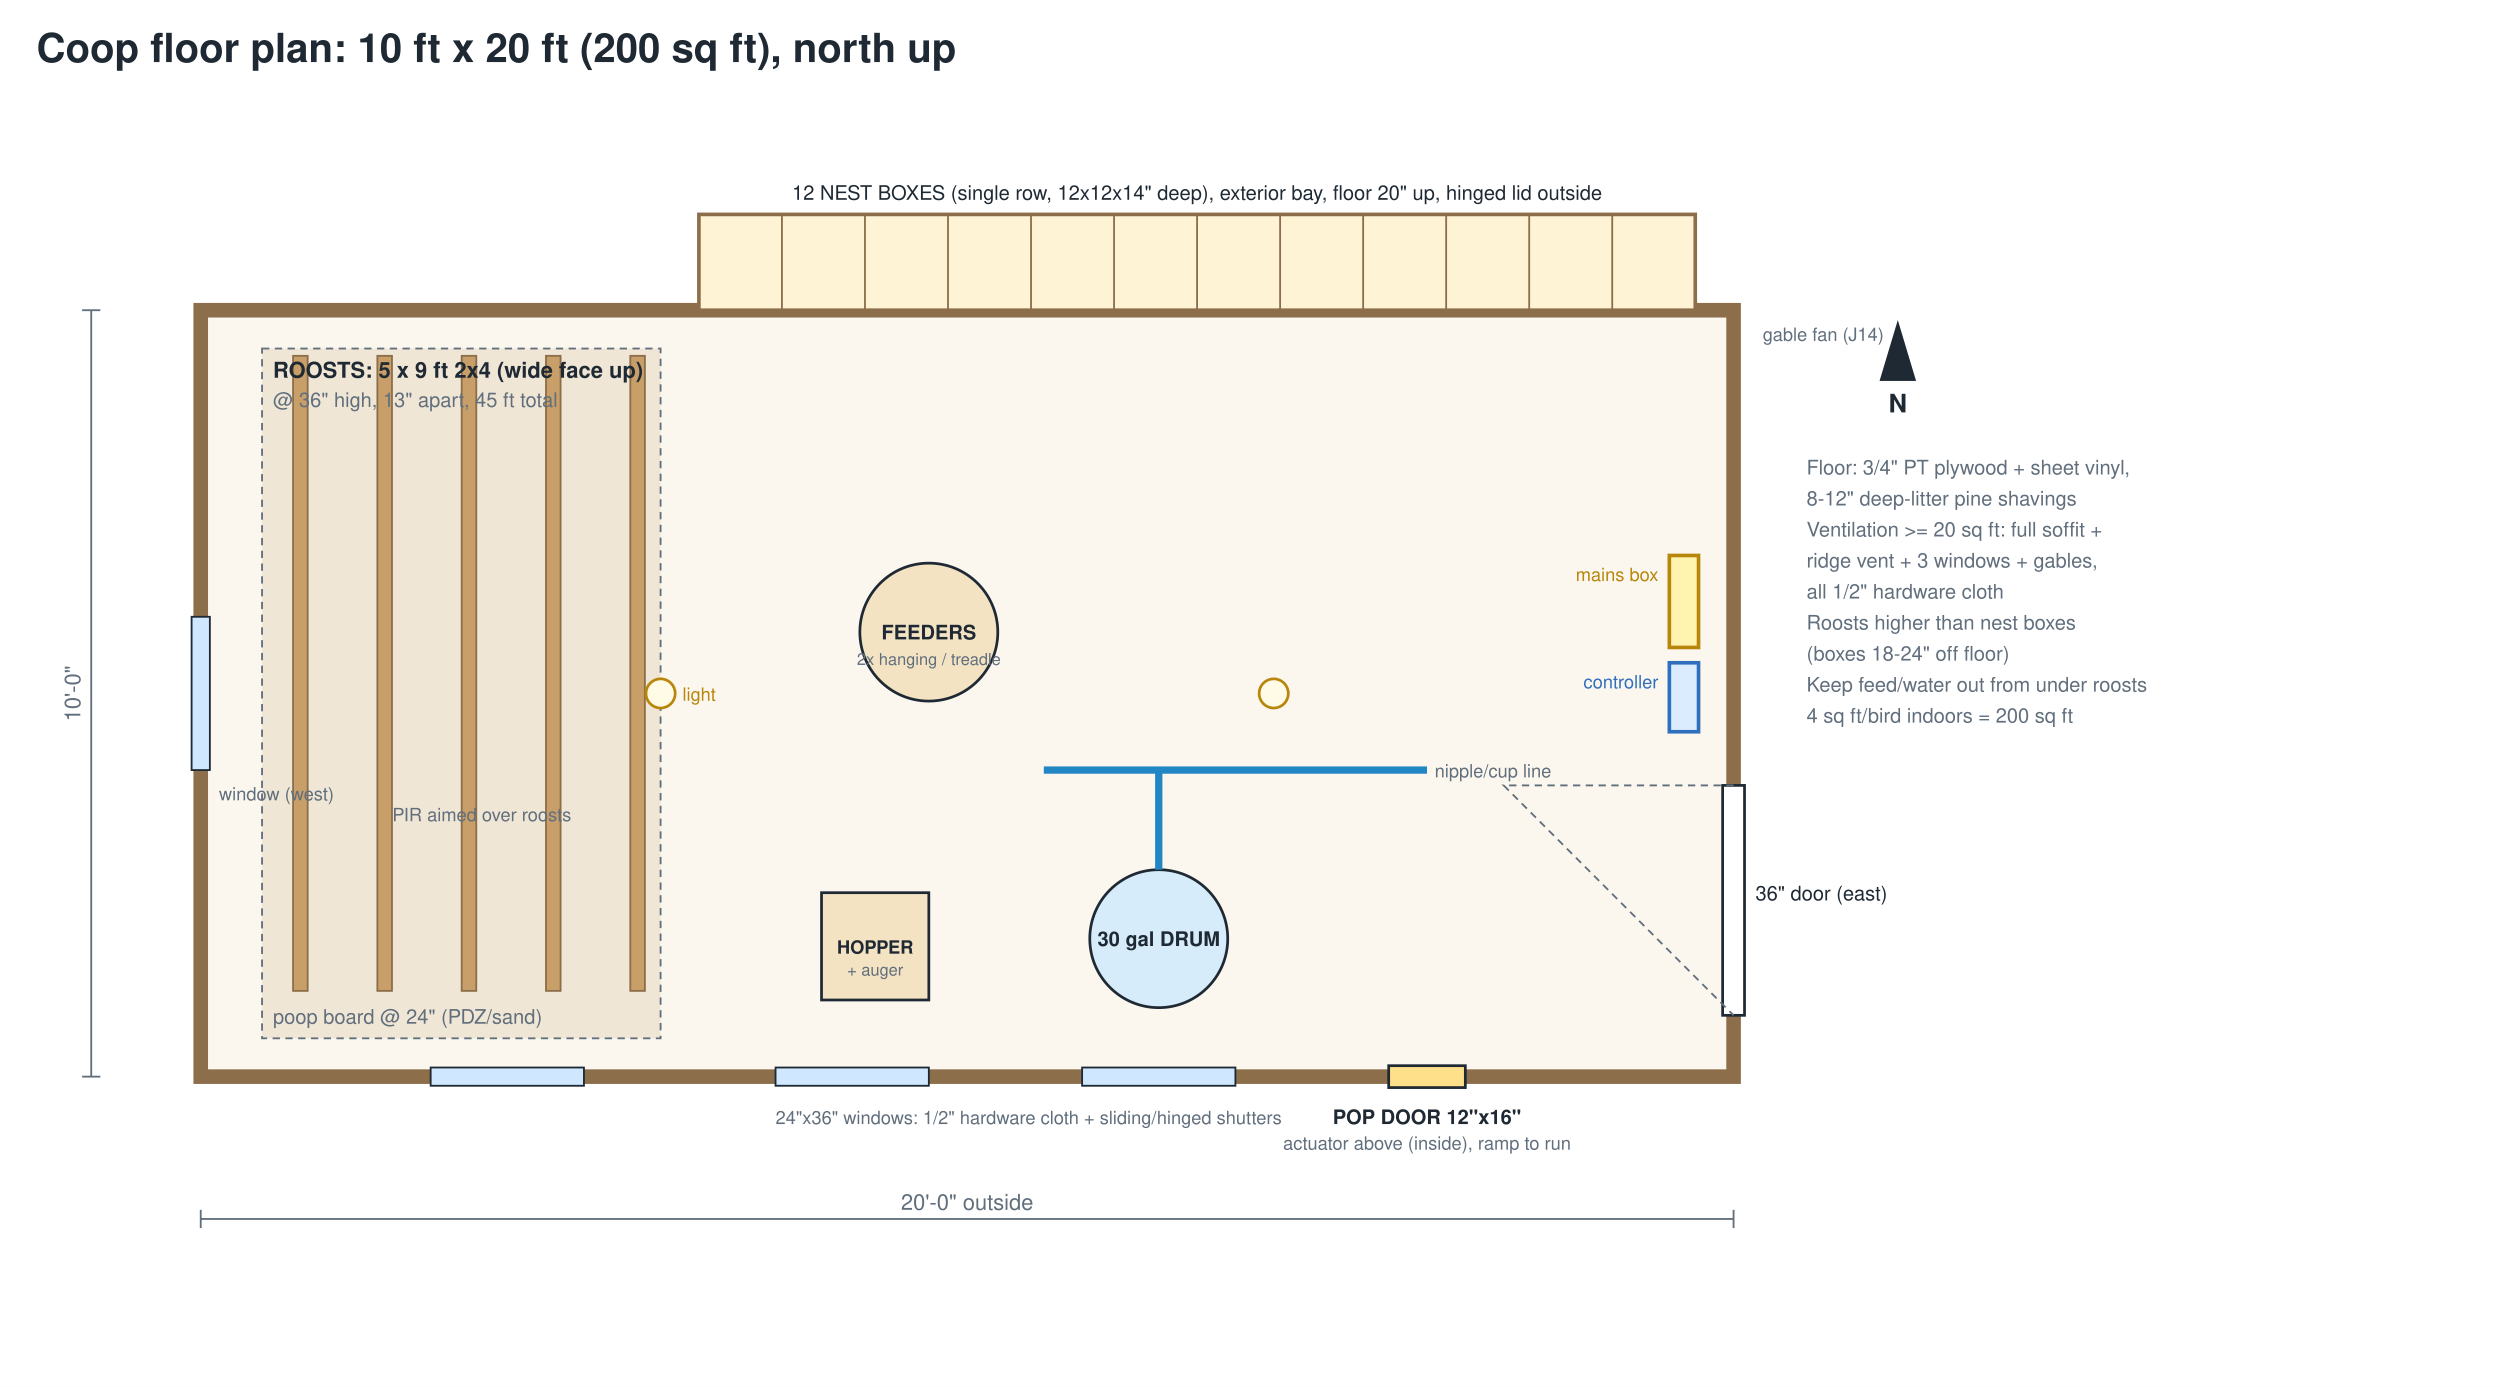
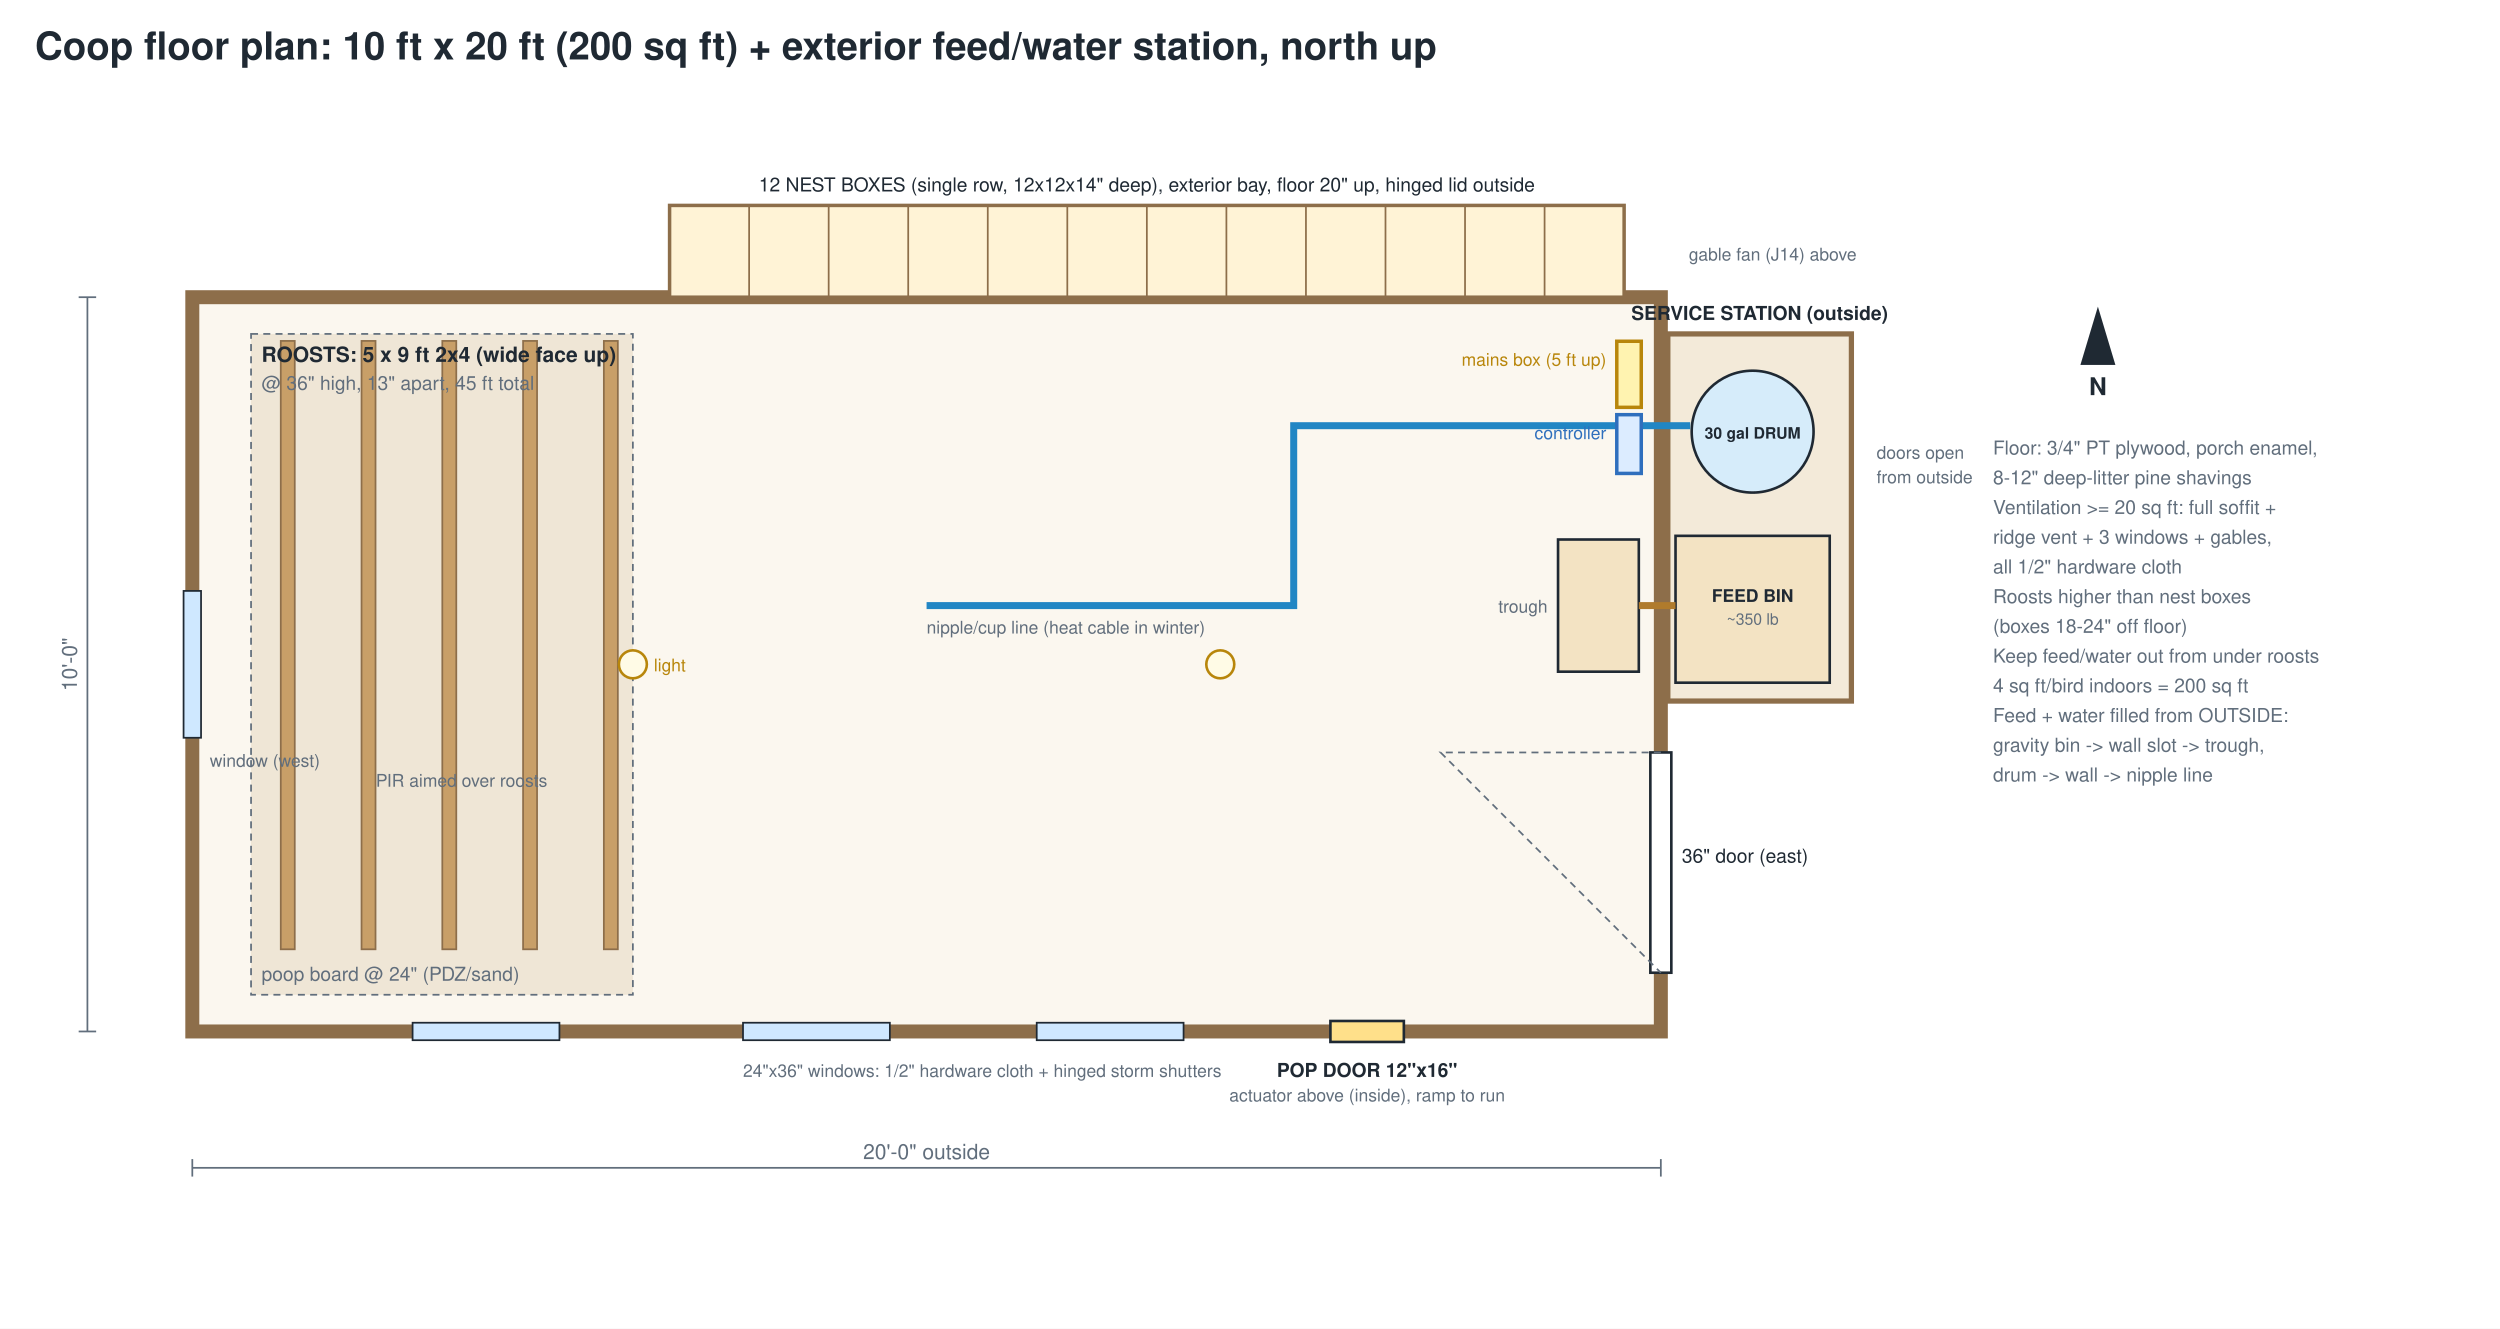
- <svg xmlns="http://www.w3.org/2000/svg" width="1370" height="760" viewBox="0 0 1370 760">
-   <rect x="0" y="0" width="1370" height="760" fill="#ffffff" />
-   <text x="20.0" y="34.0" font-family="Helvetica, Arial, sans-serif" font-size="22" fill="#1f2933" text-anchor="start" font-weight="bold">Coop floor plan: 10 ft x 20 ft (200 sq ft), north up</text>
+ <svg xmlns="http://www.w3.org/2000/svg" width="1430" height="760" viewBox="0 0 1430 760">
+   <rect x="0" y="0" width="1430" height="760" fill="#ffffff" />
+   <text x="20.0" y="34.0" font-family="Helvetica, Arial, sans-serif" font-size="22" fill="#1f2933" text-anchor="start" font-weight="bold">Coop floor plan: 10 ft x 20 ft (200 sq ft) + exterior feed/water station, north up</text>
  <rect x="110.0" y="170.0" width="840.0" height="420.0" rx="0" fill="#fbf7ef" stroke="#8d6e4a" stroke-width="8" />
  <line x1="110.0" y1="668.0" x2="950.0" y2="668.0" stroke="#616e7c" stroke-width="1" />
  <line x1="110.0" y1="663.0" x2="110.0" y2="673.0" stroke="#616e7c" stroke-width="1" />
  <line x1="950.0" y1="663.0" x2="950.0" y2="673.0" stroke="#616e7c" stroke-width="1" />
  <text x="530.0" y="663.0" font-family="Helvetica, Arial, sans-serif" font-size="12" fill="#616e7c" text-anchor="middle" font-weight="normal">20'-0" outside</text>
  <line x1="50.0" y1="170.0" x2="50.0" y2="590.0" stroke="#616e7c" stroke-width="1" />
  <line x1="45.0" y1="170.0" x2="55.0" y2="170.0" stroke="#616e7c" stroke-width="1" />
  <line x1="45.0" y1="590.0" x2="55.0" y2="590.0" stroke="#616e7c" stroke-width="1" />
  <text x="44.0" y="380.0" font-family="Helvetica, Arial, sans-serif" font-size="12" fill="#616e7c" text-anchor="middle" font-weight="normal" transform="rotate(-90 44 380.0)">10'-0"</text>
  <rect x="143.6" y="191.0" width="218.4" height="378.0" rx="0" fill="#efe6d6" stroke="#616e7c" stroke-width="1" stroke-dasharray="4,3" />
  <text x="149.6" y="561.0" font-family="Helvetica, Arial, sans-serif" font-size="11" fill="#616e7c" text-anchor="start" font-weight="normal">poop board @ 24" (PDZ/sand)</text>
  <rect x="160.6" y="195.0" width="8.0" height="348.0" rx="0" fill="#c89f68" stroke="#8d6e4a" stroke-width="1" />
  <rect x="206.8" y="195.0" width="8.0" height="348.0" rx="0" fill="#c89f68" stroke="#8d6e4a" stroke-width="1" />
  <rect x="253.0" y="195.0" width="8.0" height="348.0" rx="0" fill="#c89f68" stroke="#8d6e4a" stroke-width="1" />
  <rect x="299.2" y="195.0" width="8.0" height="348.0" rx="0" fill="#c89f68" stroke="#8d6e4a" stroke-width="1" />
  <rect x="345.4" y="195.0" width="8.0" height="348.0" rx="0" fill="#c89f68" stroke="#8d6e4a" stroke-width="1" />
  <text x="149.6" y="207.0" font-family="Helvetica, Arial, sans-serif" font-size="12" fill="#1f2933" text-anchor="start" font-weight="bold">ROOSTS: 5 x 9 ft 2x4 (wide face up)</text>
  <text x="149.6" y="223.0" font-family="Helvetica, Arial, sans-serif" font-size="11" fill="#616e7c" text-anchor="start" font-weight="normal">@ 36" high, 13" apart, 45 ft total</text>
  <rect x="383.0" y="117.5" width="546.0" height="52.5" rx="0" fill="#fff3d6" stroke="#8d6e4a" stroke-width="2" />
  <line x1="428.5" y1="117.5" x2="428.5" y2="170.0" stroke="#8d6e4a" stroke-width="1" />
  <line x1="474.0" y1="117.5" x2="474.0" y2="170.0" stroke="#8d6e4a" stroke-width="1" />
  <line x1="519.5" y1="117.5" x2="519.5" y2="170.0" stroke="#8d6e4a" stroke-width="1" />
  <line x1="565.0" y1="117.5" x2="565.0" y2="170.0" stroke="#8d6e4a" stroke-width="1" />
  <line x1="610.5" y1="117.5" x2="610.5" y2="170.0" stroke="#8d6e4a" stroke-width="1" />
  <line x1="656.0" y1="117.5" x2="656.0" y2="170.0" stroke="#8d6e4a" stroke-width="1" />
  <line x1="701.5" y1="117.5" x2="701.5" y2="170.0" stroke="#8d6e4a" stroke-width="1" />
  <line x1="747.0" y1="117.5" x2="747.0" y2="170.0" stroke="#8d6e4a" stroke-width="1" />
  <line x1="792.5" y1="117.5" x2="792.5" y2="170.0" stroke="#8d6e4a" stroke-width="1" />
  <line x1="838.0" y1="117.5" x2="838.0" y2="170.0" stroke="#8d6e4a" stroke-width="1" />
  <line x1="883.5" y1="117.5" x2="883.5" y2="170.0" stroke="#8d6e4a" stroke-width="1" />
  <text x="656.0" y="109.5" font-family="Helvetica, Arial, sans-serif" font-size="11" fill="#1f2933" text-anchor="middle" font-weight="normal">12 NEST BOXES (single row, 12x12x14" deep), exterior bay, floor 20" up, hinged lid outside</text>
  <rect x="944.0" y="430.4" width="12.0" height="126.0" rx="0" fill="#ffffff" stroke="#1f2933" stroke-width="1.5" />
  <polyline points="950.0,430.4 824.0,430.4 950.0,556.4" fill="none" stroke="#616e7c" stroke-width="1" stroke-dasharray="4,3" />
  <text x="962.0" y="493.4" font-family="Helvetica, Arial, sans-serif" font-size="11" fill="#1f2933" text-anchor="start" font-weight="normal">36" door (east)</text>
  <rect x="761.0" y="584.0" width="42.0" height="12.0" rx="0" fill="#ffe08a" stroke="#1f2933" stroke-width="1.5" />
  <text x="782.0" y="616.0" font-family="Helvetica, Arial, sans-serif" font-size="11" fill="#1f2933" text-anchor="middle" font-weight="bold">POP DOOR 12"x16"</text>
  <text x="782.0" y="630.0" font-family="Helvetica, Arial, sans-serif" font-size="10" fill="#616e7c" text-anchor="middle" font-weight="normal">actuator above (inside), ramp to run</text>
  <rect x="236.0" y="585.0" width="84.0" height="10.0" rx="0" fill="#cfe8ff" stroke="#1f2933" stroke-width="1" />
  <rect x="425.0" y="585.0" width="84.0" height="10.0" rx="0" fill="#cfe8ff" stroke="#1f2933" stroke-width="1" />
  <rect x="593.0" y="585.0" width="84.0" height="10.0" rx="0" fill="#cfe8ff" stroke="#1f2933" stroke-width="1" />
-   <text x="425.0" y="616.0" font-family="Helvetica, Arial, sans-serif" font-size="10" fill="#616e7c" text-anchor="start" font-weight="normal">24"x36" windows: 1/2" hardware cloth + sliding/hinged shutters</text>
+   <text x="425.0" y="616.0" font-family="Helvetica, Arial, sans-serif" font-size="10" fill="#616e7c" text-anchor="start" font-weight="normal">24"x36" windows: 1/2" hardware cloth + hinged storm shutters</text>
  <rect x="105.0" y="338.0" width="10.0" height="84.0" rx="0" fill="#cfe8ff" stroke="#1f2933" stroke-width="1" />
  <text x="120.0" y="438.6" font-family="Helvetica, Arial, sans-serif" font-size="10" fill="#616e7c" text-anchor="start" font-weight="normal">window (west)</text>
-   <circle cx="509.0" cy="346.4" r="37.8" fill="#f3e3c3" stroke="#1f2933" stroke-width="1.5" />
-   <text x="509.0" y="350.4" font-family="Helvetica, Arial, sans-serif" font-size="11" fill="#1f2933" text-anchor="middle" font-weight="bold">FEEDERS</text>
-   <text x="509.0" y="364.4" font-family="Helvetica, Arial, sans-serif" font-size="9" fill="#616e7c" text-anchor="middle" font-weight="normal">2x hanging / treadle</text>
-   <circle cx="635.0" cy="514.4" r="37.8" fill="#d6ecfa" stroke="#1f2933" stroke-width="1.5" />
-   <text x="635.0" y="518.4" font-family="Helvetica, Arial, sans-serif" font-size="11" fill="#1f2933" text-anchor="middle" font-weight="bold">30 gal DRUM</text>
-   <line x1="635.0" y1="476.6" x2="635.0" y2="422.0" stroke="#2186c4" stroke-width="4" />
-   <line x1="572.0" y1="422.0" x2="782.0" y2="422.0" stroke="#2186c4" stroke-width="4" />
-   <text x="786.2" y="426.0" font-family="Helvetica, Arial, sans-serif" font-size="10" fill="#616e7c" text-anchor="start" font-weight="normal">nipple/cup line</text>
-   <rect x="450.2" y="489.2" width="58.8" height="58.8" rx="0" fill="#f3e3c3" stroke="#1f2933" stroke-width="1.5" />
-   <text x="479.6" y="522.6" font-family="Helvetica, Arial, sans-serif" font-size="10" fill="#1f2933" text-anchor="middle" font-weight="bold">HOPPER</text>
-   <text x="479.6" y="534.6" font-family="Helvetica, Arial, sans-serif" font-size="9" fill="#616e7c" text-anchor="middle" font-weight="normal">+ auger</text>
-   <rect x="914.8" y="304.4" width="16.0" height="50.4" rx="0" fill="#fff3b0" stroke="#b8860b" stroke-width="2" />
-   <text x="908.8" y="318.4" font-family="Helvetica, Arial, sans-serif" font-size="10" fill="#b8860b" text-anchor="end" font-weight="normal">mains box</text>
-   <rect x="914.8" y="363.2" width="16.0" height="37.8" rx="0" fill="#dcecff" stroke="#2f6fbd" stroke-width="2" />
-   <text x="908.8" y="377.2" font-family="Helvetica, Arial, sans-serif" font-size="10" fill="#2f6fbd" text-anchor="end" font-weight="normal">controller</text>
+   <rect x="954.0" y="191.0" width="105.0" height="210.0" rx="0" fill="#f3ead9" stroke="#8d6e4a" stroke-width="3" />
+   <text x="1006.5" y="183.0" font-family="Helvetica, Arial, sans-serif" font-size="11" fill="#1f2933" text-anchor="middle" font-weight="bold">SERVICE STATION (outside)</text>
+   <rect x="958.4" y="306.5" width="88.2" height="84.0" rx="0" fill="#f3e3c3" stroke="#1f2933" stroke-width="1.5" />
+   <text x="1002.5" y="344.3" font-family="Helvetica, Arial, sans-serif" font-size="10" fill="#1f2933" text-anchor="middle" font-weight="bold">FEED BIN</text>
+   <text x="1002.5" y="357.3" font-family="Helvetica, Arial, sans-serif" font-size="9" fill="#616e7c" text-anchor="middle" font-weight="normal">~350 lb</text>
+   <circle cx="1002.5" cy="246.9" r="34.86" fill="#d6ecfa" stroke="#1f2933" stroke-width="1.5" />
+   <text x="1002.5" y="250.9" font-family="Helvetica, Arial, sans-serif" font-size="9" fill="#1f2933" text-anchor="middle" font-weight="bold">30 gal DRUM</text>
+   <text x="1073.4" y="262.4" font-family="Helvetica, Arial, sans-serif" font-size="10" fill="#616e7c" text-anchor="start" font-weight="normal">doors open</text>
+   <text x="1073.4" y="276.4" font-family="Helvetica, Arial, sans-serif" font-size="10" fill="#616e7c" text-anchor="start" font-weight="normal">from outside</text>
+   <rect x="891.2" y="308.6" width="46.2" height="75.6" rx="0" fill="#f3e3c3" stroke="#1f2933" stroke-width="1.5" />
+   <text x="885.2" y="350.4" font-family="Helvetica, Arial, sans-serif" font-size="10" fill="#616e7c" text-anchor="end" font-weight="normal">trough</text>
+   <line x1="937.4" y1="346.4" x2="958.4" y2="346.4" stroke="#b07b2c" stroke-width="4" />
+   <polyline points="966.8,243.5 740.0,243.5 740.0,346.4 530.0,346.4" fill="none" stroke="#2186c4" stroke-width="4" />
+   <text x="530.0" y="362.4" font-family="Helvetica, Arial, sans-serif" font-size="10" fill="#616e7c" text-anchor="start" font-weight="normal">nipple/cup line (heat cable in winter)</text>
+   <rect x="924.8" y="195.2" width="14.0" height="37.8" rx="0" fill="#fff3b0" stroke="#b8860b" stroke-width="2" />
+   <text x="918.8" y="209.2" font-family="Helvetica, Arial, sans-serif" font-size="10" fill="#b8860b" text-anchor="end" font-weight="normal">mains box (5 ft up)</text>
+   <rect x="924.8" y="237.2" width="14.0" height="33.6" rx="0" fill="#dcecff" stroke="#2f6fbd" stroke-width="2" />
+   <text x="918.8" y="251.2" font-family="Helvetica, Arial, sans-serif" font-size="10" fill="#2f6fbd" text-anchor="end" font-weight="normal">controller</text>
  <circle cx="362.0" cy="380.0" r="8" fill="#fffbe6" stroke="#b8860b" stroke-width="1.5" />
  <circle cx="698.0" cy="380.0" r="8" fill="#fffbe6" stroke="#b8860b" stroke-width="1.5" />
  <text x="374.0" y="384.0" font-family="Helvetica, Arial, sans-serif" font-size="10" fill="#b8860b" text-anchor="start" font-weight="normal">light</text>
  <text x="215.0" y="450.0" font-family="Helvetica, Arial, sans-serif" font-size="10" fill="#616e7c" text-anchor="start" font-weight="normal">PIR aimed over roosts</text>
-   <text x="966.0" y="186.8" font-family="Helvetica, Arial, sans-serif" font-size="10" fill="#616e7c" text-anchor="start" font-weight="normal">gable fan (J14)</text>
-   <polygon points="1040.0,178.0 1031.0,208.0 1049.0,208.0" fill="#1f2933" stroke="#1f2933" stroke-width="1.5" />
-   <text x="1040.0" y="226.0" font-family="Helvetica, Arial, sans-serif" font-size="14" fill="#1f2933" text-anchor="middle" font-weight="bold">N</text>
-   <text x="990.0" y="260.0" font-family="Helvetica, Arial, sans-serif" font-size="11" fill="#616e7c" text-anchor="start" font-weight="normal">Floor: 3/4" PT plywood + sheet vinyl,</text>
-   <text x="990.0" y="277.0" font-family="Helvetica, Arial, sans-serif" font-size="11" fill="#616e7c" text-anchor="start" font-weight="normal">  8-12" deep-litter pine shavings</text>
-   <text x="990.0" y="294.0" font-family="Helvetica, Arial, sans-serif" font-size="11" fill="#616e7c" text-anchor="start" font-weight="normal">Ventilation &gt;= 20 sq ft: full soffit +</text>
-   <text x="990.0" y="311.0" font-family="Helvetica, Arial, sans-serif" font-size="11" fill="#616e7c" text-anchor="start" font-weight="normal">  ridge vent + 3 windows + gables,</text>
-   <text x="990.0" y="328.0" font-family="Helvetica, Arial, sans-serif" font-size="11" fill="#616e7c" text-anchor="start" font-weight="normal">  all 1/2" hardware cloth</text>
-   <text x="990.0" y="345.0" font-family="Helvetica, Arial, sans-serif" font-size="11" fill="#616e7c" text-anchor="start" font-weight="normal">Roosts higher than nest boxes</text>
-   <text x="990.0" y="362.0" font-family="Helvetica, Arial, sans-serif" font-size="11" fill="#616e7c" text-anchor="start" font-weight="normal">  (boxes 18-24" off floor)</text>
-   <text x="990.0" y="379.0" font-family="Helvetica, Arial, sans-serif" font-size="11" fill="#616e7c" text-anchor="start" font-weight="normal">Keep feed/water out from under roosts</text>
-   <text x="990.0" y="396.0" font-family="Helvetica, Arial, sans-serif" font-size="11" fill="#616e7c" text-anchor="start" font-weight="normal">4 sq ft/bird indoors = 200 sq ft</text>
+   <text x="966.0" y="149.0" font-family="Helvetica, Arial, sans-serif" font-size="10" fill="#616e7c" text-anchor="start" font-weight="normal">gable fan (J14) above</text>
+   <polygon points="1200.0,178.0 1191.0,208.0 1209.0,208.0" fill="#1f2933" stroke="#1f2933" stroke-width="1.5" />
+   <text x="1200.0" y="226.0" font-family="Helvetica, Arial, sans-serif" font-size="14" fill="#1f2933" text-anchor="middle" font-weight="bold">N</text>
+   <text x="1140.0" y="260.0" font-family="Helvetica, Arial, sans-serif" font-size="11" fill="#616e7c" text-anchor="start" font-weight="normal">Floor: 3/4" PT plywood, porch enamel,</text>
+   <text x="1140.0" y="277.0" font-family="Helvetica, Arial, sans-serif" font-size="11" fill="#616e7c" text-anchor="start" font-weight="normal">  8-12" deep-litter pine shavings</text>
+   <text x="1140.0" y="294.0" font-family="Helvetica, Arial, sans-serif" font-size="11" fill="#616e7c" text-anchor="start" font-weight="normal">Ventilation &gt;= 20 sq ft: full soffit +</text>
+   <text x="1140.0" y="311.0" font-family="Helvetica, Arial, sans-serif" font-size="11" fill="#616e7c" text-anchor="start" font-weight="normal">  ridge vent + 3 windows + gables,</text>
+   <text x="1140.0" y="328.0" font-family="Helvetica, Arial, sans-serif" font-size="11" fill="#616e7c" text-anchor="start" font-weight="normal">  all 1/2" hardware cloth</text>
+   <text x="1140.0" y="345.0" font-family="Helvetica, Arial, sans-serif" font-size="11" fill="#616e7c" text-anchor="start" font-weight="normal">Roosts higher than nest boxes</text>
+   <text x="1140.0" y="362.0" font-family="Helvetica, Arial, sans-serif" font-size="11" fill="#616e7c" text-anchor="start" font-weight="normal">  (boxes 18-24" off floor)</text>
+   <text x="1140.0" y="379.0" font-family="Helvetica, Arial, sans-serif" font-size="11" fill="#616e7c" text-anchor="start" font-weight="normal">Keep feed/water out from under roosts</text>
+   <text x="1140.0" y="396.0" font-family="Helvetica, Arial, sans-serif" font-size="11" fill="#616e7c" text-anchor="start" font-weight="normal">4 sq ft/bird indoors = 200 sq ft</text>
+   <text x="1140.0" y="413.0" font-family="Helvetica, Arial, sans-serif" font-size="11" fill="#616e7c" text-anchor="start" font-weight="normal">Feed + water filled from OUTSIDE:</text>
+   <text x="1140.0" y="430.0" font-family="Helvetica, Arial, sans-serif" font-size="11" fill="#616e7c" text-anchor="start" font-weight="normal">  gravity bin -&gt; wall slot -&gt; trough,</text>
+   <text x="1140.0" y="447.0" font-family="Helvetica, Arial, sans-serif" font-size="11" fill="#616e7c" text-anchor="start" font-weight="normal">  drum -&gt; wall -&gt; nipple line</text>
</svg>
